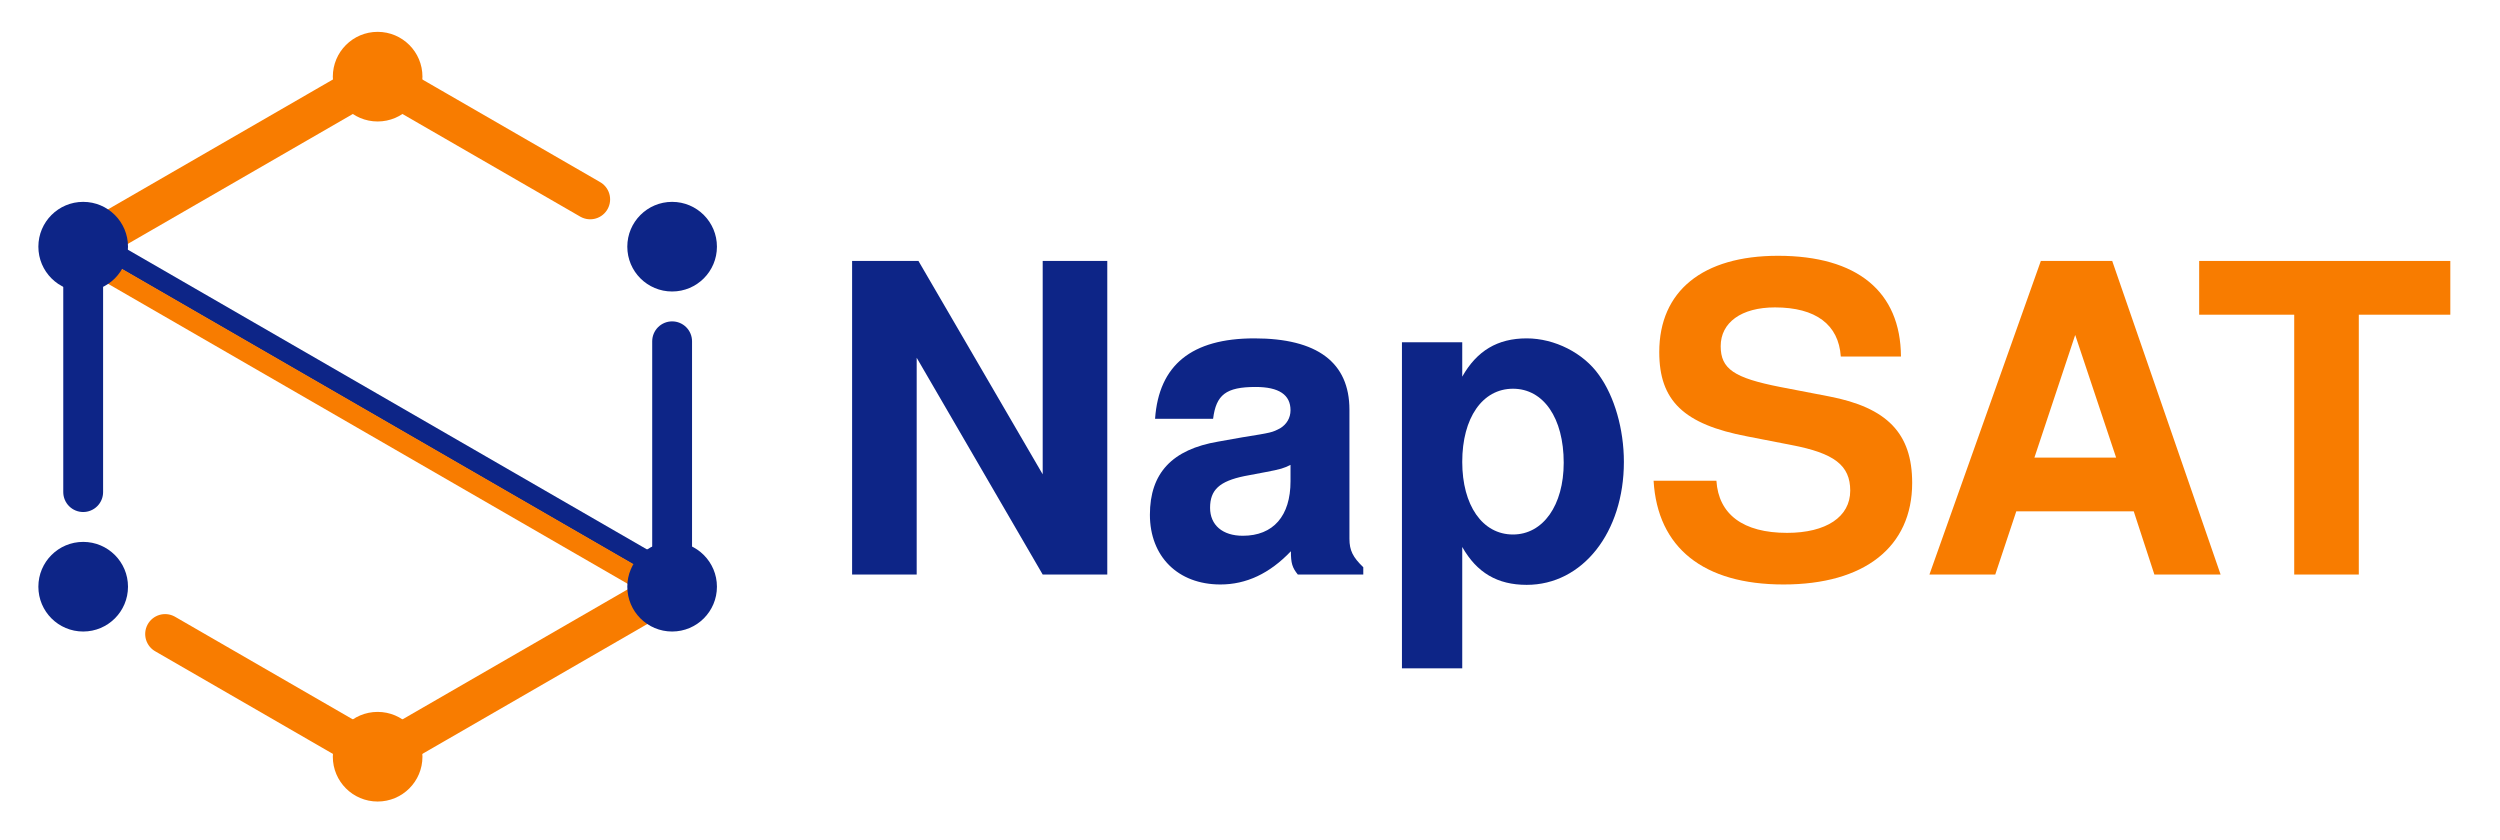
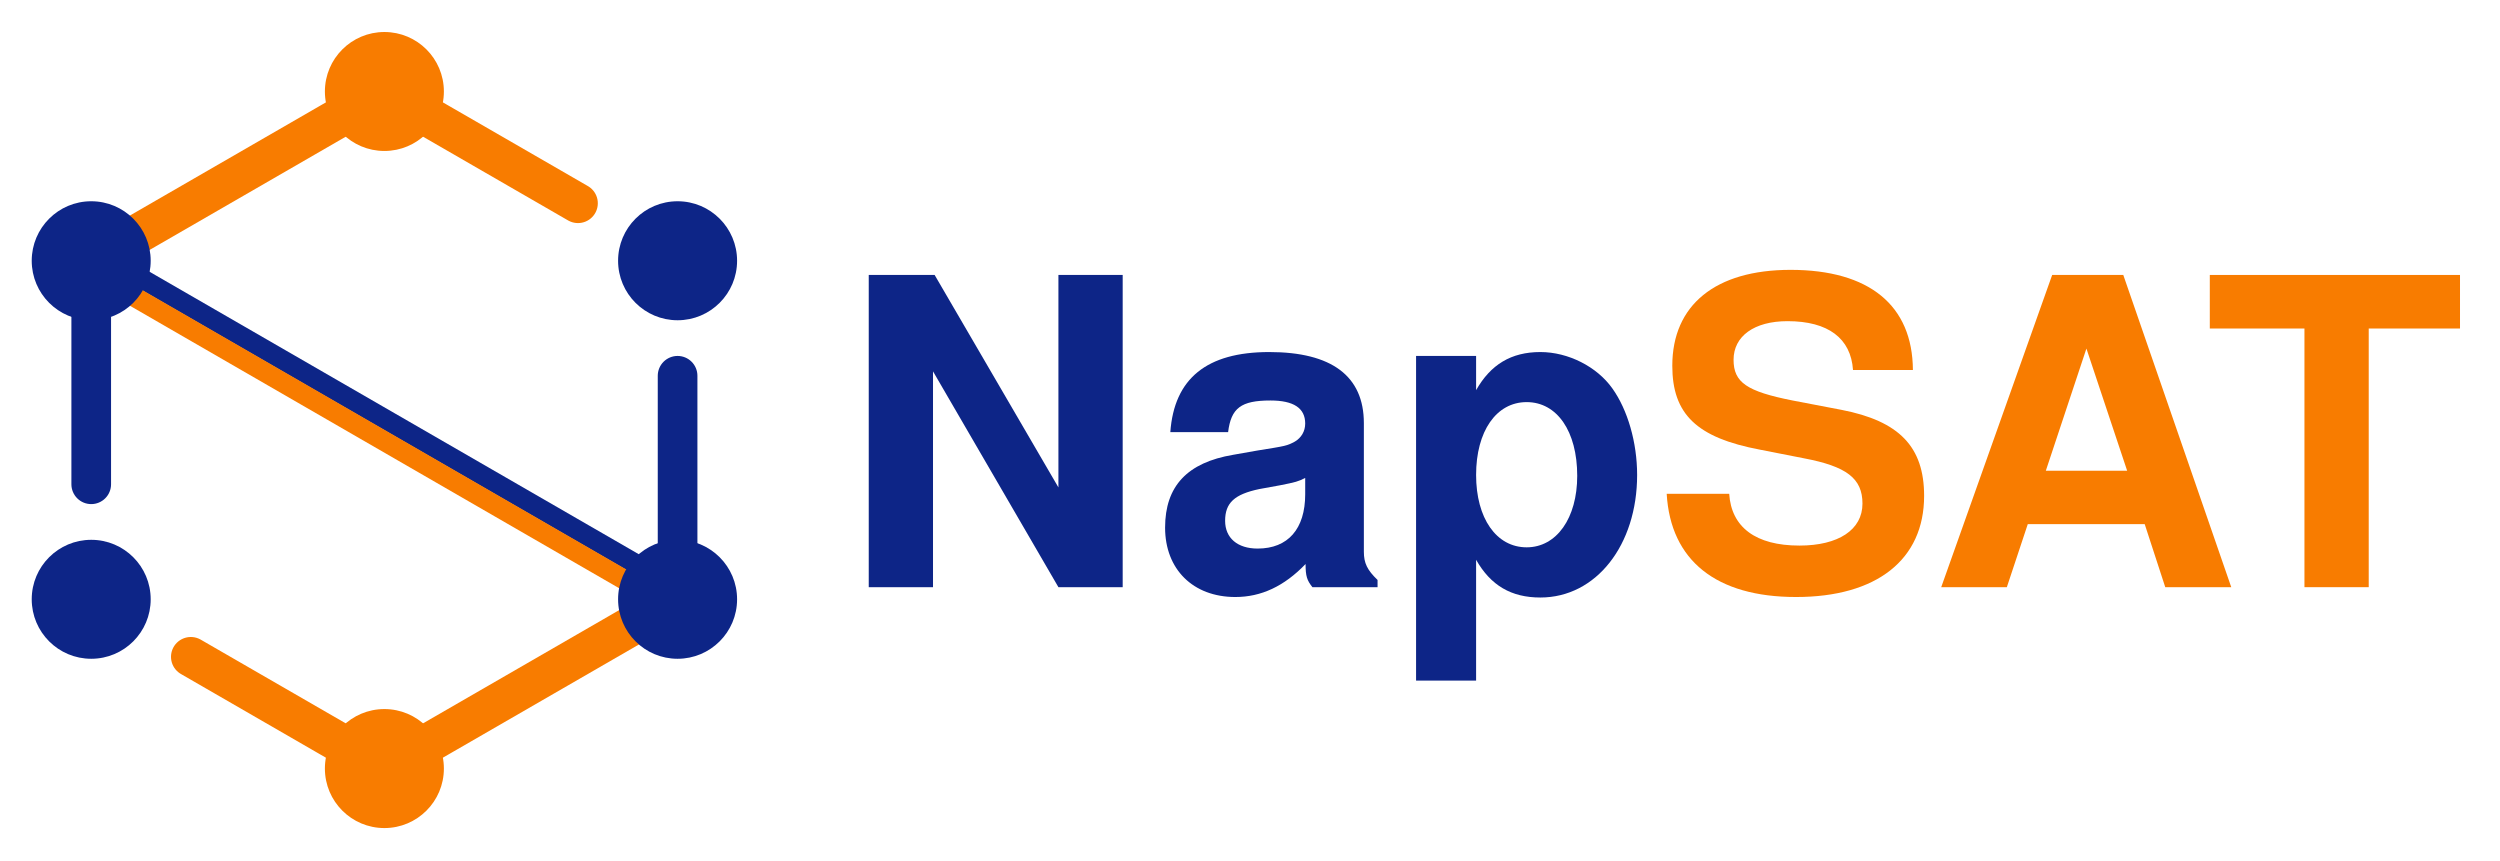
- <svg xmlns="http://www.w3.org/2000/svg" xmlns:xlink="http://www.w3.org/1999/xlink" width="310.294" height="104.217" viewBox="0 0 310.294 104.217">
+ <svg xmlns="http://www.w3.org/2000/svg" xmlns:xlink="http://www.w3.org/1999/xlink" width="313.657" height="107.953" viewBox="0 0 313.657 107.953">
  <defs>
    <g>
      <g id="glyph-0-0">
-         <path d="M 27.281 0 L 35.297 0 L 35.297 -38.922 L 27.281 -38.922 L 27.281 -12.438 L 11.859 -38.922 L 3.625 -38.922 L 3.625 0 L 11.641 0 L 11.641 -26.906 Z M 27.281 0 " />
+         <path d="M 27.453 0 L 35.516 0 L 35.516 -39.172 L 27.453 -39.172 L 27.453 -12.516 L 11.922 -39.172 L 3.656 -39.172 L 3.656 0 L 11.719 0 L 11.719 -27.078 Z M 27.453 0 " />
      </g>
      <g id="glyph-0-1">
-         <path d="M 27.984 -0.906 C 26.703 -2.141 26.266 -2.984 26.266 -4.438 L 26.266 -20.453 C 26.266 -26.328 22.266 -29.312 14.469 -29.312 C 6.672 -29.312 2.609 -26 2.141 -19.328 L 9.344 -19.328 C 9.719 -22.312 10.938 -23.281 14.625 -23.281 C 17.516 -23.281 18.953 -22.312 18.953 -20.391 C 18.953 -19.438 18.469 -18.641 17.672 -18.156 C 16.656 -17.625 16.656 -17.625 12.969 -17.031 L 9.984 -16.5 C 4.266 -15.531 1.5 -12.594 1.5 -7.422 C 1.5 -2.25 4.969 1.234 10.25 1.234 C 13.453 1.234 16.344 -0.109 19 -2.891 C 19 -1.391 19.172 -0.859 19.859 0 L 27.984 0 Z M 18.953 -11.578 C 18.953 -7.266 16.812 -4.812 13.031 -4.812 C 10.516 -4.812 8.969 -6.141 8.969 -8.281 C 8.969 -10.516 10.141 -11.578 13.234 -12.219 L 15.797 -12.703 C 17.781 -13.078 18.094 -13.188 18.953 -13.609 Z M 18.953 -11.578 " />
+         <path d="M 28.156 -0.906 C 26.859 -2.156 26.438 -3.016 26.438 -4.453 L 26.438 -20.578 C 26.438 -26.484 22.406 -29.5 14.562 -29.5 C 6.719 -29.5 2.641 -26.172 2.156 -19.453 L 9.406 -19.453 C 9.781 -22.469 11.016 -23.422 14.719 -23.422 C 17.625 -23.422 19.078 -22.469 19.078 -20.531 C 19.078 -19.562 18.594 -18.75 17.781 -18.266 C 16.766 -17.734 16.766 -17.734 13.062 -17.141 L 10.047 -16.609 C 4.297 -15.641 1.5 -12.688 1.5 -7.469 C 1.5 -2.25 5 1.234 10.312 1.234 C 13.547 1.234 16.438 -0.109 19.125 -2.906 C 19.125 -1.391 19.297 -0.859 19.984 0 L 28.156 0 Z M 19.078 -11.656 C 19.078 -7.312 16.922 -4.844 13.109 -4.844 C 10.578 -4.844 9.031 -6.172 9.031 -8.328 C 9.031 -10.578 10.203 -11.656 13.328 -12.312 L 15.906 -12.781 C 17.891 -13.172 18.219 -13.266 19.078 -13.703 Z M 19.078 -11.656 " />
      </g>
      <g id="glyph-0-2">
-         <path d="M 10.578 -28.828 L 3.094 -28.828 L 3.094 11.641 L 10.578 11.641 L 10.578 -3.422 C 12.391 -0.219 14.953 1.281 18.578 1.281 C 25.516 1.281 30.641 -5.234 30.641 -13.984 C 30.641 -18.047 29.469 -22.109 27.547 -24.766 C 25.625 -27.5 22.047 -29.312 18.578 -29.312 C 14.953 -29.312 12.391 -27.766 10.578 -24.562 Z M 16.875 -23.062 C 20.656 -23.062 23.172 -19.438 23.172 -13.875 C 23.172 -8.594 20.609 -4.969 16.875 -4.969 C 13.078 -4.969 10.578 -8.594 10.578 -13.984 C 10.578 -19.438 13.078 -23.062 16.875 -23.062 Z M 16.875 -23.062 " />
+         <path d="M 10.641 -29.016 L 3.109 -29.016 L 3.109 11.719 L 10.641 11.719 L 10.641 -3.438 C 12.469 -0.219 15.047 1.297 18.703 1.297 C 25.688 1.297 30.844 -5.266 30.844 -14.078 C 30.844 -18.156 29.656 -22.25 27.734 -24.938 C 25.797 -27.672 22.188 -29.5 18.703 -29.5 C 15.047 -29.5 12.469 -27.938 10.641 -24.719 Z M 16.984 -23.219 C 20.797 -23.219 23.328 -19.562 23.328 -13.969 C 23.328 -8.656 20.734 -5 16.984 -5 C 13.172 -5 10.641 -8.656 10.641 -14.078 C 10.641 -19.562 13.172 -23.219 16.984 -23.219 Z M 16.984 -23.219 " />
      </g>
      <g id="glyph-0-3">
-         <path d="M 32.406 -27.062 C 32.359 -35.125 26.969 -39.562 17.141 -39.562 C 7.797 -39.562 2.406 -35.188 2.406 -27.609 C 2.406 -21.562 5.453 -18.641 13.344 -17.141 L 18.797 -16.078 C 24.125 -15.062 26.109 -13.562 26.109 -10.406 C 26.109 -7.156 23.125 -5.172 18.266 -5.172 C 12.812 -5.172 9.766 -7.469 9.5 -11.641 L 1.703 -11.641 C 2.188 -3.312 7.906 1.234 17.828 1.234 C 27.875 1.234 33.797 -3.422 33.797 -11.375 C 33.797 -17.516 30.703 -20.719 23.484 -22.109 L 17.406 -23.281 C 11.688 -24.406 10.031 -25.516 10.031 -28.344 C 10.031 -31.281 12.594 -33.156 16.766 -33.156 C 21.844 -33.156 24.672 -31.016 24.938 -27.062 Z M 32.406 -27.062 " />
+         <path d="M 32.609 -27.25 C 32.562 -35.359 27.141 -39.812 17.25 -39.812 C 7.844 -39.812 2.422 -35.406 2.422 -27.781 C 2.422 -21.703 5.484 -18.75 13.438 -17.25 L 18.922 -16.172 C 24.281 -15.156 26.281 -13.656 26.281 -10.484 C 26.281 -7.203 23.266 -5.219 18.375 -5.219 C 12.891 -5.219 9.828 -7.516 9.562 -11.719 L 1.719 -11.719 C 2.203 -3.328 7.953 1.234 17.953 1.234 C 28.047 1.234 34.016 -3.438 34.016 -11.453 C 34.016 -17.625 30.891 -20.844 23.641 -22.25 L 17.516 -23.422 C 11.766 -24.562 10.109 -25.688 10.109 -28.531 C 10.109 -31.484 12.688 -33.375 16.875 -33.375 C 21.984 -33.375 24.828 -31.219 25.094 -27.25 Z M 32.609 -27.25 " />
      </g>
      <g id="glyph-0-4">
-         <path d="M 26.75 -7.844 L 29.312 0 L 37.531 0 L 24.078 -38.922 L 15.219 -38.922 L 1.391 0 L 9.562 0 L 12.172 -7.844 Z M 24.562 -14.516 L 14.422 -14.516 L 19.484 -29.734 Z M 24.562 -14.516 " />
+         <path d="M 26.922 -7.906 L 29.5 0 L 37.781 0 L 24.234 -39.172 L 15.312 -39.172 L 1.391 0 L 9.625 0 L 12.25 -7.906 Z M 24.719 -14.609 L 14.516 -14.609 L 19.609 -29.938 Z M 24.719 -14.609 " />
      </g>
      <g id="glyph-0-5">
-         <path d="M 20.562 -32.25 L 31.922 -32.25 L 31.922 -38.922 L 0.75 -38.922 L 0.75 -32.25 L 12.547 -32.25 L 12.547 0 L 20.562 0 Z M 20.562 -32.25 " />
+         <path d="M 20.688 -32.453 L 32.141 -32.453 L 32.141 -39.172 L 0.75 -39.172 L 0.75 -32.453 L 12.625 -32.453 L 12.625 0 L 20.688 0 Z M 20.688 -32.453 " />
      </g>
    </g>
    <clipPath id="clip-0">
-       <path clip-rule="nonzero" d="M 0.805 0 L 117 0 L 117 101 L 0.805 101 Z M 0.805 0 " />
+       <path clip-rule="nonzero" d="M 0 0.035 L 119 0.035 L 119 104 L 0 104 Z M 0 0.035 " />
    </clipPath>
    <clipPath id="clip-1">
-       <path clip-rule="nonzero" d="M 0.805 0 L 144 0 L 144 95 L 0.805 95 Z M 0.805 0 " />
+       <path clip-rule="nonzero" d="M 0 0.035 L 143 0.035 L 143 96 L 0 96 Z M 0 0.035 " />
    </clipPath>
    <clipPath id="clip-2">
-       <path clip-rule="nonzero" d="M 0.805 2 L 154 2 L 154 103.441 L 0.805 103.441 Z M 0.805 2 " />
+       <path clip-rule="nonzero" d="M 0 4 L 156 4 L 156 107.871 L 0 107.871 Z M 0 4 " />
    </clipPath>
    <clipPath id="clip-3">
-       <path clip-rule="nonzero" d="M 0.805 8 L 117 8 L 117 103.441 L 0.805 103.441 Z M 0.805 8 " />
+       <path clip-rule="nonzero" d="M 0 12 L 119 12 L 119 107.871 L 0 107.871 Z M 0 12 " />
    </clipPath>
    <clipPath id="clip-4">
-       <path clip-rule="nonzero" d="M 0.805 0 L 120 0 L 120 103.441 L 0.805 103.441 Z M 0.805 0 " />
+       <path clip-rule="nonzero" d="M 0 0.035 L 122 0.035 L 122 107.871 L 0 107.871 Z M 0 0.035 " />
    </clipPath>
    <clipPath id="clip-5">
-       <path clip-rule="nonzero" d="M 0.805 0 L 118 0 L 118 103.441 L 0.805 103.441 Z M 0.805 0 " />
+       <path clip-rule="nonzero" d="M 0 0.035 L 119 0.035 L 119 107.871 L 0 107.871 Z M 0 0.035 " />
    </clipPath>
  </defs>
  <g clip-path="url(#clip-0)">
-     <path fill="none" stroke-width="4.981" stroke-linecap="round" stroke-linejoin="miter" stroke="rgb(97.255%, 48.627%, 0%)" stroke-opacity="1" stroke-miterlimit="10" d="M -36.823 21.261 L -0.001 42.521 " transform="matrix(0.992543, 0, 0, -0.992543, 46.87248, 51.71942)" />
+     <path fill="none" stroke-width="4.981" stroke-linecap="round" stroke-linejoin="miter" stroke="rgb(97.255%, 48.627%, 0%)" stroke-opacity="1" stroke-miterlimit="10" d="M -36.822 21.261 L -0.001 42.519 " transform="matrix(0.998908, 0, 0, -0.998908, 48.22726, 53.95253)" />
  </g>
  <g clip-path="url(#clip-1)">
-     <path fill="none" stroke-width="4.981" stroke-linecap="round" stroke-linejoin="miter" stroke="rgb(97.255%, 48.627%, 0%)" stroke-opacity="1" stroke-miterlimit="10" d="M -0.001 42.521 L 26.58 27.176 " transform="matrix(0.992543, 0, 0, -0.992543, 46.87248, 51.71942)" />
+     <path fill="none" stroke-width="4.981" stroke-linecap="round" stroke-linejoin="miter" stroke="rgb(97.255%, 48.627%, 0%)" stroke-opacity="1" stroke-miterlimit="10" d="M -0.001 42.519 L 24.315 28.484 " transform="matrix(0.998908, 0, 0, -0.998908, 48.22726, 53.95253)" />
  </g>
-   <path fill="none" stroke-width="4.981" stroke-linecap="round" stroke-linejoin="miter" stroke="rgb(5.098%, 14.51%, 52.939%)" stroke-opacity="1" stroke-miterlimit="10" d="M 36.824 -21.259 L 36.824 9.43 " transform="matrix(0.992543, 0, 0, -0.992543, 46.87248, 51.71942)" />
+   <path fill="none" stroke-width="4.981" stroke-linecap="round" stroke-linejoin="miter" stroke="rgb(5.098%, 14.51%, 52.939%)" stroke-opacity="1" stroke-miterlimit="10" d="M 36.825 -21.258 L 36.825 6.815 " transform="matrix(0.998908, 0, 0, -0.998908, 48.22726, 53.95253)" />
  <g clip-path="url(#clip-2)">
-     <path fill="none" stroke-width="4.981" stroke-linecap="round" stroke-linejoin="miter" stroke="rgb(97.255%, 48.627%, 0%)" stroke-opacity="1" stroke-miterlimit="10" d="M 36.824 -21.259 L -0.001 -42.52 " transform="matrix(0.992543, 0, 0, -0.992543, 46.87248, 51.71942)" />
+     <path fill="none" stroke-width="4.981" stroke-linecap="round" stroke-linejoin="miter" stroke="rgb(97.255%, 48.627%, 0%)" stroke-opacity="1" stroke-miterlimit="10" d="M 36.825 -21.258 L -0.001 -42.52 " transform="matrix(0.998908, 0, 0, -0.998908, 48.22726, 53.95253)" />
  </g>
  <g clip-path="url(#clip-3)">
-     <path fill="none" stroke-width="4.981" stroke-linecap="round" stroke-linejoin="miter" stroke="rgb(97.255%, 48.627%, 0%)" stroke-opacity="1" stroke-miterlimit="10" d="M -0.001 -42.52 L -26.578 -27.175 " transform="matrix(0.992543, 0, 0, -0.992543, 46.87248, 51.71942)" />
+     <path fill="none" stroke-width="4.981" stroke-linecap="round" stroke-linejoin="miter" stroke="rgb(97.255%, 48.627%, 0%)" stroke-opacity="1" stroke-miterlimit="10" d="M -0.001 -42.52 L -24.312 -28.485 " transform="matrix(0.998908, 0, 0, -0.998908, 48.22726, 53.95253)" />
  </g>
-   <path fill="none" stroke-width="4.981" stroke-linecap="round" stroke-linejoin="miter" stroke="rgb(5.098%, 14.51%, 52.939%)" stroke-opacity="1" stroke-miterlimit="10" d="M -36.823 21.261 L -36.823 -9.429 " transform="matrix(0.992543, 0, 0, -0.992543, 46.87248, 51.71942)" />
+   <path fill="none" stroke-width="4.981" stroke-linecap="round" stroke-linejoin="miter" stroke="rgb(5.098%, 14.51%, 52.939%)" stroke-opacity="1" stroke-miterlimit="10" d="M -36.822 21.261 L -36.822 -6.813 " transform="matrix(0.998908, 0, 0, -0.998908, 48.22726, 53.95253)" />
  <g clip-path="url(#clip-4)">
-     <path fill="none" stroke-width="2.491" stroke-linecap="butt" stroke-linejoin="miter" stroke="rgb(5.098%, 14.51%, 52.939%)" stroke-opacity="1" stroke-miterlimit="10" d="M -35.603 21.965 L 38.044 -20.555 " transform="matrix(0.992543, 0, 0, -0.992543, 46.87248, 51.71942)" />
+     <path fill="none" stroke-width="2.491" stroke-linecap="butt" stroke-linejoin="miter" stroke="rgb(5.098%, 14.51%, 52.939%)" stroke-opacity="1" stroke-miterlimit="10" d="M -35.602 21.965 L 38.045 -20.554 " transform="matrix(0.998908, 0, 0, -0.998908, 48.22726, 53.95253)" />
  </g>
  <g clip-path="url(#clip-5)">
-     <path fill="none" stroke-width="2.491" stroke-linecap="butt" stroke-linejoin="miter" stroke="rgb(97.255%, 48.627%, 0%)" stroke-opacity="1" stroke-miterlimit="10" d="M -38.043 20.556 L 35.604 -21.964 " transform="matrix(0.992543, 0, 0, -0.992543, 46.87248, 51.71942)" />
+     <path fill="none" stroke-width="2.491" stroke-linecap="butt" stroke-linejoin="miter" stroke="rgb(97.255%, 48.627%, 0%)" stroke-opacity="1" stroke-miterlimit="10" d="M -38.042 20.557 L 35.605 -21.966 " transform="matrix(0.998908, 0, 0, -0.998908, 48.22726, 53.95253)" />
  </g>
-   <path fill-rule="nonzero" fill="rgb(97.255%, 48.627%, 0%)" fill-opacity="1" d="M 52.434 9.516 C 52.434 6.445 49.945 3.953 46.871 3.953 C 43.801 3.953 41.309 6.445 41.309 9.516 C 41.309 12.59 43.801 15.078 46.871 15.078 C 49.945 15.078 52.434 12.59 52.434 9.516 Z M 52.434 9.516 " />
-   <path fill-rule="nonzero" fill="rgb(5.098%, 14.51%, 52.939%)" fill-opacity="1" d="M 88.984 30.617 C 88.984 27.547 86.492 25.055 83.422 25.055 C 80.348 25.055 77.859 27.547 77.859 30.617 C 77.859 33.691 80.348 36.18 83.422 36.18 C 86.492 36.18 88.984 33.691 88.984 30.617 Z M 88.984 30.617 " />
-   <path fill-rule="nonzero" fill="rgb(5.098%, 14.51%, 52.939%)" fill-opacity="1" d="M 88.984 72.82 C 88.984 69.75 86.492 67.258 83.422 67.258 C 80.348 67.258 77.859 69.75 77.859 72.82 C 77.859 75.895 80.348 78.383 83.422 78.383 C 86.492 78.383 88.984 75.895 88.984 72.82 Z M 88.984 72.82 " />
-   <path fill-rule="nonzero" fill="rgb(97.255%, 48.627%, 0%)" fill-opacity="1" d="M 52.434 93.922 C 52.434 90.852 49.945 88.359 46.871 88.359 C 43.801 88.359 41.309 90.852 41.309 93.922 C 41.309 96.996 43.801 99.484 46.871 99.484 C 49.945 99.484 52.434 96.996 52.434 93.922 Z M 52.434 93.922 " />
-   <path fill-rule="nonzero" fill="rgb(5.098%, 14.51%, 52.939%)" fill-opacity="1" d="M 15.887 72.82 C 15.887 69.75 13.395 67.258 10.324 67.258 C 7.25 67.258 4.762 69.75 4.762 72.82 C 4.762 75.895 7.25 78.383 10.324 78.383 C 13.395 78.383 15.887 75.895 15.887 72.82 Z M 15.887 72.82 " />
-   <path fill-rule="nonzero" fill="rgb(5.098%, 14.51%, 52.939%)" fill-opacity="1" d="M 15.887 30.617 C 15.887 27.547 13.395 25.055 10.324 25.055 C 7.25 25.055 4.762 27.547 4.762 30.617 C 4.762 33.691 7.25 36.18 10.324 36.18 C 13.395 36.18 15.887 33.691 15.887 30.617 Z M 15.887 30.617 " />
+   <path fill-rule="nonzero" fill="rgb(97.255%, 48.627%, 0%)" fill-opacity="1" d="M 55.691 11.48 C 55.691 7.355 52.348 4.016 48.227 4.016 C 44.105 4.016 40.762 7.355 40.762 11.48 C 40.762 15.602 44.105 18.941 48.227 18.941 C 52.348 18.941 55.691 15.602 55.691 11.48 Z M 55.691 11.48 " />
+   <path fill-rule="nonzero" fill="rgb(5.098%, 14.51%, 52.939%)" fill-opacity="1" d="M 92.477 32.715 C 92.477 28.594 89.133 25.25 85.012 25.25 C 80.887 25.25 77.547 28.594 77.547 32.715 C 77.547 36.84 80.887 40.18 85.012 40.18 C 89.133 40.18 92.477 36.84 92.477 32.715 Z M 92.477 32.715 " />
+   <path fill-rule="nonzero" fill="rgb(5.098%, 14.51%, 52.939%)" fill-opacity="1" d="M 92.477 75.188 C 92.477 71.066 89.133 67.727 85.012 67.727 C 80.887 67.727 77.547 71.066 77.547 75.188 C 77.547 79.312 80.887 82.652 85.012 82.652 C 89.133 82.652 92.477 79.312 92.477 75.188 Z M 92.477 75.188 " />
+   <path fill-rule="nonzero" fill="rgb(97.255%, 48.627%, 0%)" fill-opacity="1" d="M 55.691 96.426 C 55.691 92.305 52.348 88.961 48.227 88.961 C 44.105 88.961 40.762 92.305 40.762 96.426 C 40.762 100.547 44.105 103.891 48.227 103.891 C 52.348 103.891 55.691 100.547 55.691 96.426 Z M 55.691 96.426 " />
+   <path fill-rule="nonzero" fill="rgb(5.098%, 14.51%, 52.939%)" fill-opacity="1" d="M 18.906 75.188 C 18.906 71.066 15.566 67.727 11.445 67.727 C 7.32 67.727 3.98 71.066 3.98 75.188 C 3.98 79.312 7.32 82.652 11.445 82.652 C 15.566 82.652 18.906 79.312 18.906 75.188 Z M 18.906 75.188 " />
+   <path fill-rule="nonzero" fill="rgb(5.098%, 14.51%, 52.939%)" fill-opacity="1" d="M 18.906 32.715 C 18.906 28.594 15.566 25.25 11.445 25.25 C 7.32 25.25 3.98 28.594 3.98 32.715 C 3.98 36.84 7.32 40.18 11.445 40.18 C 15.566 40.18 18.906 36.84 18.906 32.715 Z M 18.906 32.715 " />
  <g fill="rgb(5.098%, 14.51%, 52.939%)" fill-opacity="1">
-     <use xlink:href="#glyph-0-0" x="102.136" y="71.31" />
+     <use xlink:href="#glyph-0-0" x="105.339" y="73.669" />
  </g>
  <g fill="rgb(5.098%, 14.51%, 52.939%)" fill-opacity="1">
-     <use xlink:href="#glyph-0-1" x="141.223" y="71.31" />
-     <use xlink:href="#glyph-0-2" x="170.912" y="71.31" />
+     <use xlink:href="#glyph-0-1" x="144.676" y="73.669" />
+     <use xlink:href="#glyph-0-2" x="174.555" y="73.669" />
  </g>
  <g fill="rgb(97.255%, 48.627%, 0%)" fill-opacity="1">
-     <use xlink:href="#glyph-0-3" x="203.537" y="71.31" />
+     <use xlink:href="#glyph-0-3" x="207.389" y="73.669" />
  </g>
  <g fill="rgb(97.255%, 48.627%, 0%)" fill-opacity="1">
-     <use xlink:href="#glyph-0-4" x="238.085" y="71.31" />
+     <use xlink:href="#glyph-0-4" x="242.159" y="73.669" />
  </g>
  <g fill="rgb(97.255%, 48.627%, 0%)" fill-opacity="1">
-     <use xlink:href="#glyph-0-5" x="272.206" y="71.31" />
+     <use xlink:href="#glyph-0-5" x="276.498" y="73.669" />
  </g>
</svg>
